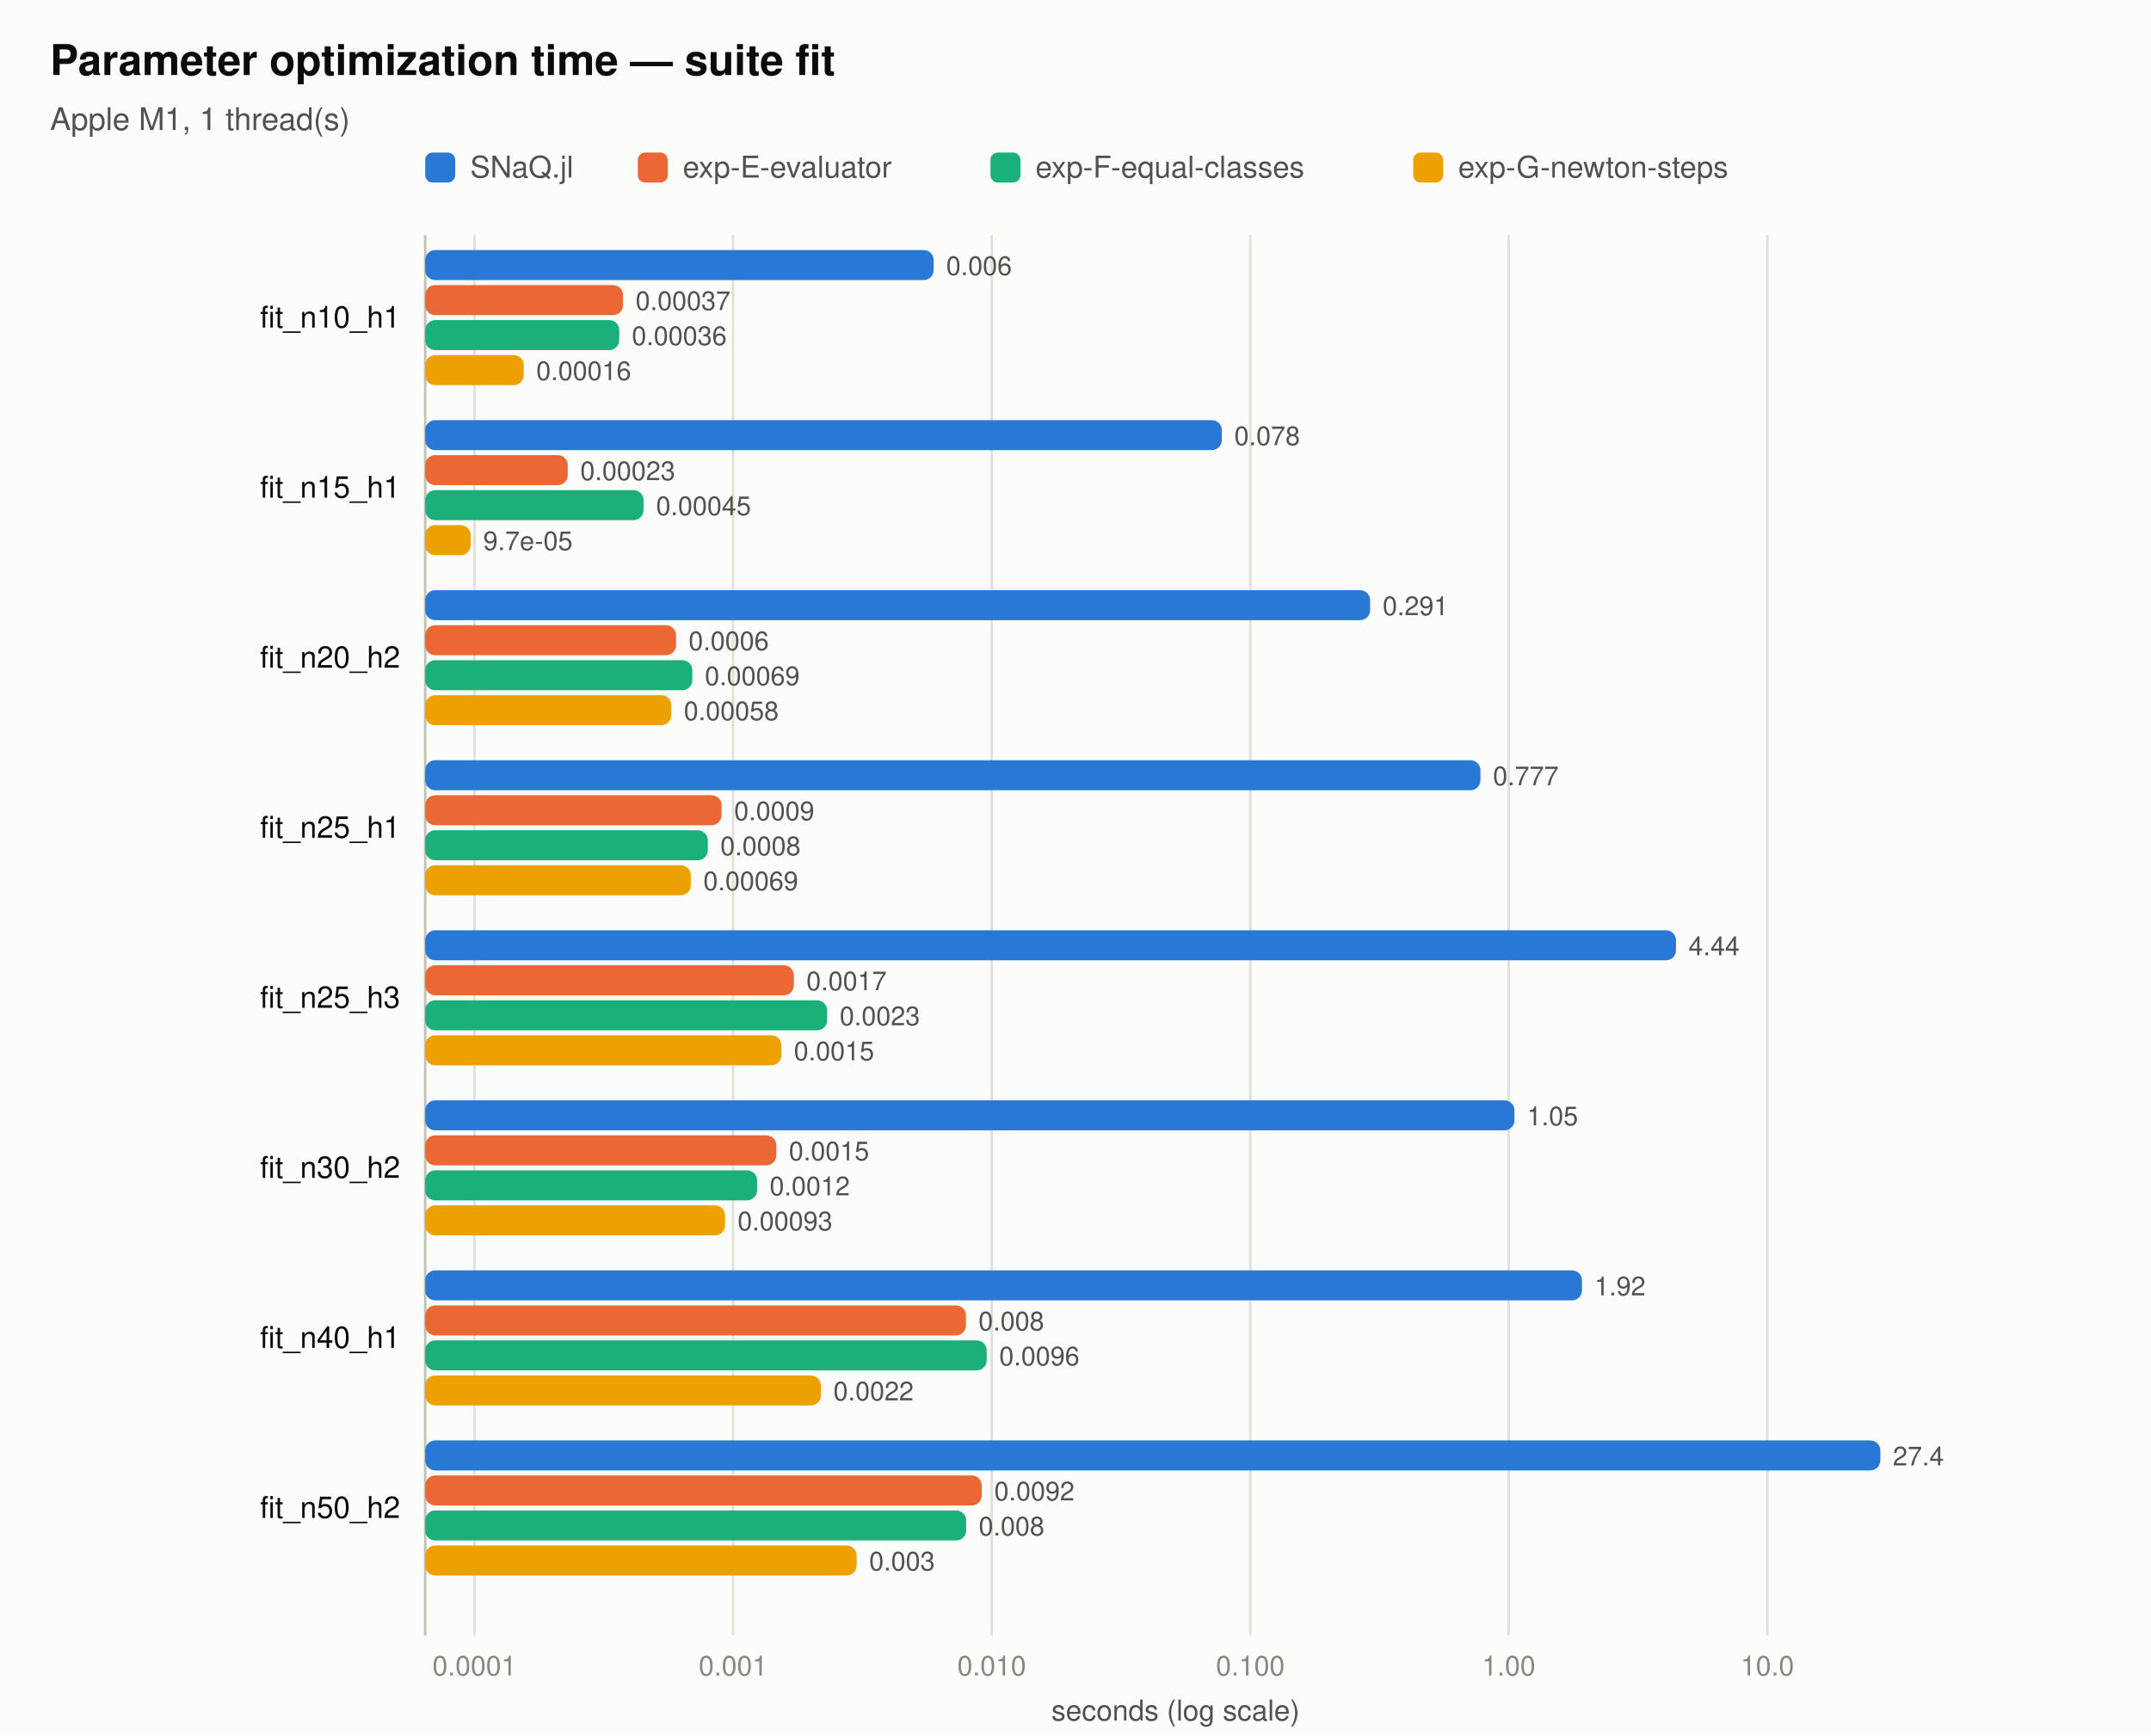
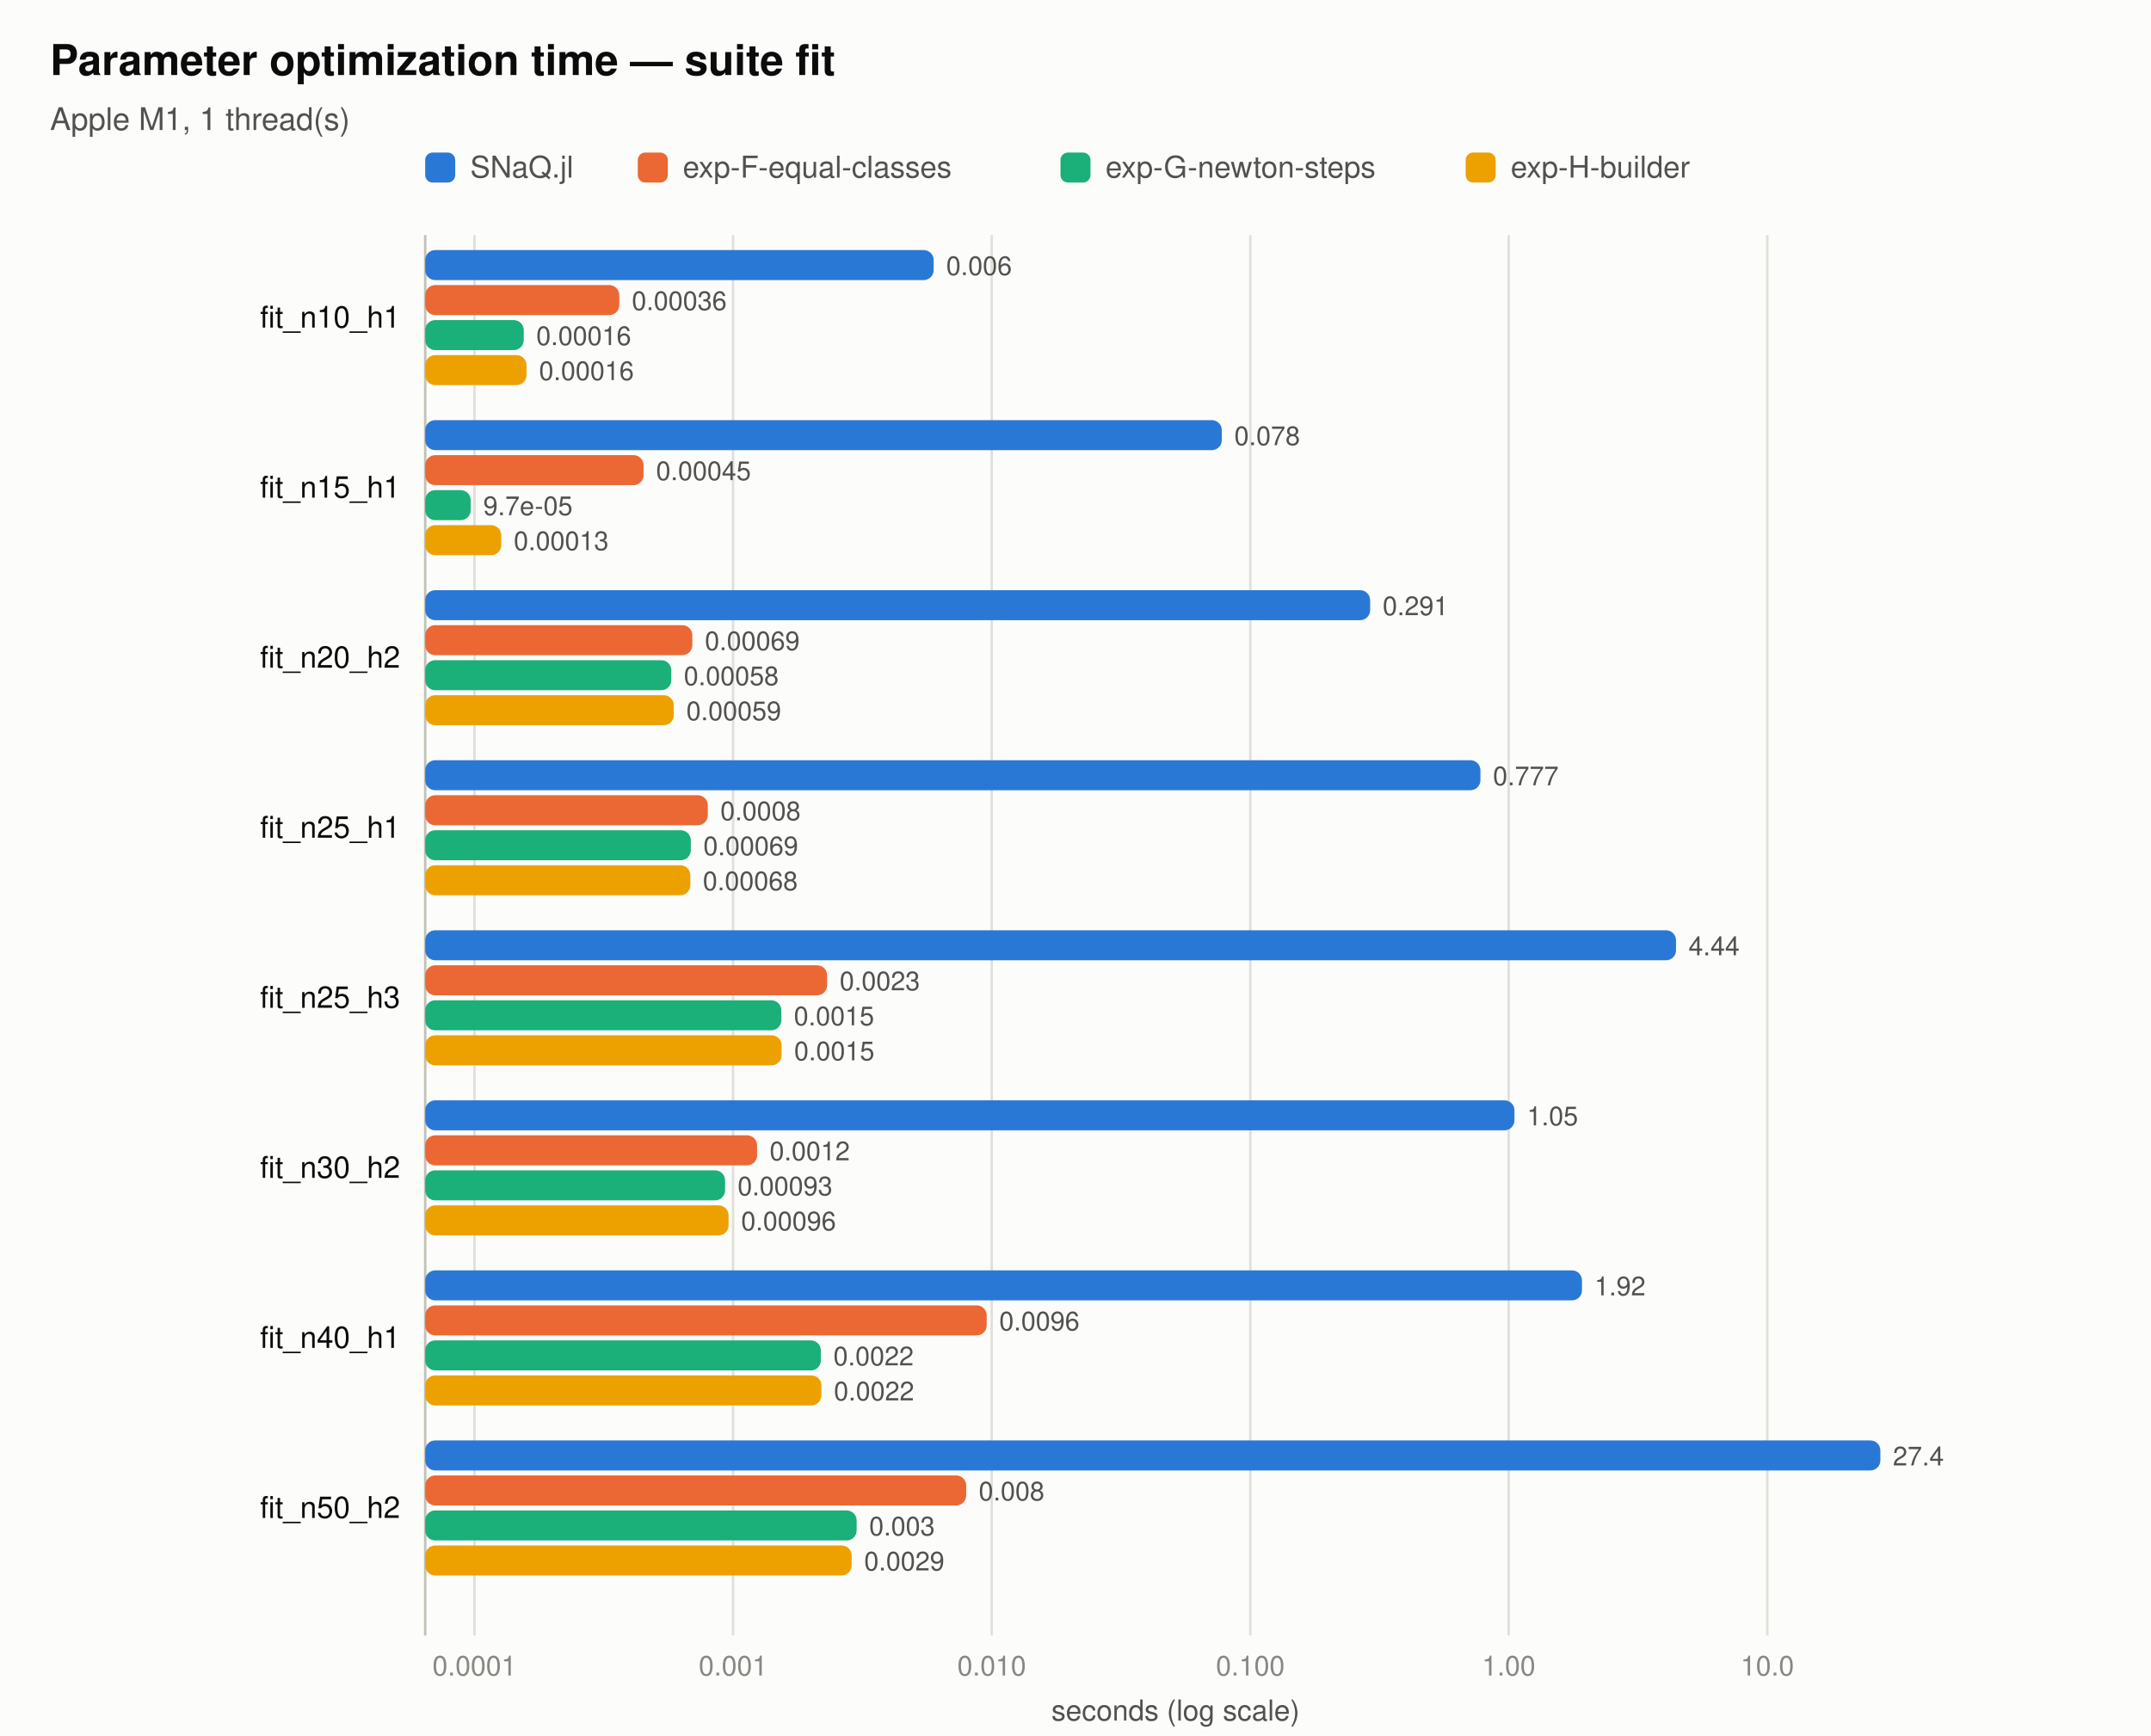
<svg xmlns="http://www.w3.org/2000/svg" width="860" height="694" viewBox="0 0 860 694" font-family="-apple-system, BlinkMacSystemFont, 'Segoe UI', Helvetica, Arial, sans-serif">
  <rect width="860" height="694" fill="#fcfcfb" />
  <text x="20" y="30" font-size="17" font-weight="600" fill="#0b0b0b">Parameter optimization time — suite fit</text>
  <text x="20" y="52" font-size="12.5" fill="#52514e">Apple M1, 1 thread(s)</text>
  <rect x="170" y="61" width="12" height="12" rx="3" fill="#2a78d6" />
  <text x="188" y="71" font-size="12" fill="#52514e">SNaQ.jl</text>
  <rect x="255" y="61" width="12" height="12" rx="3" fill="#eb6834" />
-   <text x="273" y="71" font-size="12" fill="#52514e">exp-E-evaluator</text>
-   <rect x="396" y="61" width="12" height="12" rx="3" fill="#1baf7a" />
-   <text x="414" y="71" font-size="12" fill="#52514e">exp-F-equal-classes</text>
-   <rect x="565" y="61" width="12" height="12" rx="3" fill="#eda100" />
-   <text x="583" y="71" font-size="12" fill="#52514e">exp-G-newton-steps</text>
+   <text x="273" y="71" font-size="12" fill="#52514e">exp-F-equal-classes</text>
+   <rect x="424" y="61" width="12" height="12" rx="3" fill="#1baf7a" />
+   <text x="442" y="71" font-size="12" fill="#52514e">exp-G-newton-steps</text>
+   <rect x="586" y="61" width="12" height="12" rx="3" fill="#eda100" />
+   <text x="604" y="71" font-size="12" fill="#52514e">exp-H-builder</text>
  <line x1="189.7" y1="94" x2="189.7" y2="654" stroke="#e1e0d9" stroke-width="1" />
  <text x="189.7" y="670" font-size="11" fill="#898781" text-anchor="middle">0.0001</text>
  <line x1="293.1" y1="94" x2="293.1" y2="654" stroke="#e1e0d9" stroke-width="1" />
  <text x="293.1" y="670" font-size="11" fill="#898781" text-anchor="middle">0.001</text>
  <line x1="396.5" y1="94" x2="396.5" y2="654" stroke="#e1e0d9" stroke-width="1" />
  <text x="396.5" y="670" font-size="11" fill="#898781" text-anchor="middle">0.010</text>
  <line x1="499.9" y1="94" x2="499.9" y2="654" stroke="#e1e0d9" stroke-width="1" />
  <text x="499.9" y="670" font-size="11" fill="#898781" text-anchor="middle">0.100</text>
  <line x1="603.2" y1="94" x2="603.2" y2="654" stroke="#e1e0d9" stroke-width="1" />
  <text x="603.2" y="670" font-size="11" fill="#898781" text-anchor="middle">1.00</text>
  <line x1="706.6" y1="94" x2="706.6" y2="654" stroke="#e1e0d9" stroke-width="1" />
  <text x="706.6" y="670" font-size="11" fill="#898781" text-anchor="middle">10.0</text>
  <text x="470.0" y="688" font-size="11.5" fill="#52514e" text-anchor="middle">seconds (log scale)</text>
  <line x1="170.0" y1="94" x2="170.0" y2="654" stroke="#c3c2b7" stroke-width="1" />
  <text x="160" y="131.0" font-size="12" fill="#0b0b0b" text-anchor="end">fit_n10_h1</text>
  <g>
    <rect x="170.0" y="100" width="203.3" height="12" rx="4.0" fill="#2a78d6" />
  </g>
  <text x="378.3" y="110" font-size="10.5" fill="#52514e" text-anchor="start">0.006</text>
  <g>
-     <rect x="170.0" y="114" width="79.1" height="12" rx="4.0" fill="#eb6834" />
+     <rect x="170.0" y="114" width="77.6" height="12" rx="4.0" fill="#eb6834" />
  </g>
-   <text x="254.1" y="124" font-size="10.5" fill="#52514e" text-anchor="start">0.00037</text>
+   <text x="252.6" y="124" font-size="10.5" fill="#52514e" text-anchor="start">0.00036</text>
  <g>
-     <rect x="170.0" y="128" width="77.6" height="12" rx="4.0" fill="#1baf7a" />
+     <rect x="170.0" y="128" width="39.4" height="12" rx="4.0" fill="#1baf7a" />
  </g>
-   <text x="252.6" y="138" font-size="10.5" fill="#52514e" text-anchor="start">0.00036</text>
+   <text x="214.4" y="138" font-size="10.5" fill="#52514e" text-anchor="start">0.00016</text>
  <g>
-     <rect x="170.0" y="142" width="39.4" height="12" rx="4.0" fill="#eda100" />
+     <rect x="170.0" y="142" width="40.5" height="12" rx="4.0" fill="#eda100" />
  </g>
-   <text x="214.4" y="152" font-size="10.5" fill="#52514e" text-anchor="start">0.00016</text>
+   <text x="215.5" y="152" font-size="10.5" fill="#52514e" text-anchor="start">0.00016</text>
  <text x="160" y="199.0" font-size="12" fill="#0b0b0b" text-anchor="end">fit_n15_h1</text>
  <g>
    <rect x="170.0" y="168" width="318.5" height="12" rx="4.0" fill="#2a78d6" />
  </g>
  <text x="493.5" y="178" font-size="10.5" fill="#52514e" text-anchor="start">0.078</text>
  <g>
-     <rect x="170.0" y="182" width="57.0" height="12" rx="4.0" fill="#eb6834" />
+     <rect x="170.0" y="182" width="87.3" height="12" rx="4.0" fill="#eb6834" />
  </g>
-   <text x="232.0" y="192" font-size="10.5" fill="#52514e" text-anchor="start">0.00023</text>
+   <text x="262.3" y="192" font-size="10.5" fill="#52514e" text-anchor="start">0.00045</text>
  <g>
-     <rect x="170.0" y="196" width="87.3" height="12" rx="4.0" fill="#1baf7a" />
+     <rect x="170.0" y="196" width="18.2" height="12" rx="4.0" fill="#1baf7a" />
  </g>
-   <text x="262.3" y="206" font-size="10.5" fill="#52514e" text-anchor="start">0.00045</text>
+   <text x="193.2" y="206" font-size="10.5" fill="#52514e" text-anchor="start">9.7e-05</text>
  <g>
-     <rect x="170.0" y="210" width="18.2" height="12" rx="4.0" fill="#eda100" />
+     <rect x="170.0" y="210" width="30.4" height="12" rx="4.0" fill="#eda100" />
  </g>
-   <text x="193.2" y="220" font-size="10.5" fill="#52514e" text-anchor="start">9.7e-05</text>
+   <text x="205.4" y="220" font-size="10.5" fill="#52514e" text-anchor="start">0.00013</text>
  <text x="160" y="267.0" font-size="12" fill="#0b0b0b" text-anchor="end">fit_n20_h2</text>
  <g>
    <rect x="170.0" y="236" width="377.8" height="12" rx="4.0" fill="#2a78d6" />
  </g>
  <text x="552.8" y="246" font-size="10.5" fill="#52514e" text-anchor="start">0.291</text>
  <g>
-     <rect x="170.0" y="250" width="100.3" height="12" rx="4.0" fill="#eb6834" />
+     <rect x="170.0" y="250" width="106.8" height="12" rx="4.0" fill="#eb6834" />
  </g>
-   <text x="275.3" y="260" font-size="10.5" fill="#52514e" text-anchor="start">0.0006</text>
+   <text x="281.8" y="260" font-size="10.5" fill="#52514e" text-anchor="start">0.00069</text>
  <g>
-     <rect x="170.0" y="264" width="106.8" height="12" rx="4.0" fill="#1baf7a" />
+     <rect x="170.0" y="264" width="98.4" height="12" rx="4.0" fill="#1baf7a" />
  </g>
-   <text x="281.8" y="274" font-size="10.5" fill="#52514e" text-anchor="start">0.00069</text>
+   <text x="273.4" y="274" font-size="10.5" fill="#52514e" text-anchor="start">0.00058</text>
  <g>
-     <rect x="170.0" y="278" width="98.4" height="12" rx="4.0" fill="#eda100" />
+     <rect x="170.0" y="278" width="99.4" height="12" rx="4.0" fill="#eda100" />
  </g>
-   <text x="273.4" y="288" font-size="10.5" fill="#52514e" text-anchor="start">0.00058</text>
+   <text x="274.4" y="288" font-size="10.5" fill="#52514e" text-anchor="start">0.00059</text>
  <text x="160" y="335.0" font-size="12" fill="#0b0b0b" text-anchor="end">fit_n25_h1</text>
  <g>
    <rect x="170.0" y="304" width="421.9" height="12" rx="4.0" fill="#2a78d6" />
  </g>
  <text x="596.9" y="314" font-size="10.5" fill="#52514e" text-anchor="start">0.777</text>
  <g>
-     <rect x="170.0" y="318" width="118.5" height="12" rx="4.0" fill="#eb6834" />
+     <rect x="170.0" y="318" width="113.0" height="12" rx="4.0" fill="#eb6834" />
  </g>
-   <text x="293.5" y="328" font-size="10.5" fill="#52514e" text-anchor="start">0.0009</text>
+   <text x="288.0" y="328" font-size="10.5" fill="#52514e" text-anchor="start">0.0008</text>
  <g>
-     <rect x="170.0" y="332" width="113.0" height="12" rx="4.0" fill="#1baf7a" />
+     <rect x="170.0" y="332" width="106.2" height="12" rx="4.0" fill="#1baf7a" />
  </g>
-   <text x="288.0" y="342" font-size="10.5" fill="#52514e" text-anchor="start">0.0008</text>
+   <text x="281.2" y="342" font-size="10.5" fill="#52514e" text-anchor="start">0.00069</text>
  <g>
-     <rect x="170.0" y="346" width="106.2" height="12" rx="4.0" fill="#eda100" />
+     <rect x="170.0" y="346" width="106.0" height="12" rx="4.0" fill="#eda100" />
  </g>
-   <text x="281.2" y="356" font-size="10.5" fill="#52514e" text-anchor="start">0.00069</text>
+   <text x="281.0" y="356" font-size="10.5" fill="#52514e" text-anchor="start">0.00068</text>
  <text x="160" y="403.0" font-size="12" fill="#0b0b0b" text-anchor="end">fit_n25_h3</text>
  <g>
    <rect x="170.0" y="372" width="500.1" height="12" rx="4.0" fill="#2a78d6" />
  </g>
  <text x="675.1" y="382" font-size="10.5" fill="#52514e" text-anchor="start">4.44</text>
  <g>
-     <rect x="170.0" y="386" width="147.4" height="12" rx="4.0" fill="#eb6834" />
+     <rect x="170.0" y="386" width="160.7" height="12" rx="4.0" fill="#eb6834" />
  </g>
-   <text x="322.4" y="396" font-size="10.5" fill="#52514e" text-anchor="start">0.0017</text>
+   <text x="335.7" y="396" font-size="10.5" fill="#52514e" text-anchor="start">0.0023</text>
  <g>
-     <rect x="170.0" y="400" width="160.7" height="12" rx="4.0" fill="#1baf7a" />
+     <rect x="170.0" y="400" width="142.4" height="12" rx="4.0" fill="#1baf7a" />
  </g>
-   <text x="335.7" y="410" font-size="10.5" fill="#52514e" text-anchor="start">0.0023</text>
+   <text x="317.4" y="410" font-size="10.5" fill="#52514e" text-anchor="start">0.0015</text>
  <g>
-     <rect x="170.0" y="414" width="142.4" height="12" rx="4.0" fill="#eda100" />
+     <rect x="170.0" y="414" width="142.5" height="12" rx="4.0" fill="#eda100" />
  </g>
-   <text x="317.4" y="424" font-size="10.5" fill="#52514e" text-anchor="start">0.0015</text>
+   <text x="317.5" y="424" font-size="10.5" fill="#52514e" text-anchor="start">0.0015</text>
  <text x="160" y="471.0" font-size="12" fill="#0b0b0b" text-anchor="end">fit_n30_h2</text>
  <g>
    <rect x="170.0" y="440" width="435.5" height="12" rx="4.0" fill="#2a78d6" />
  </g>
  <text x="610.5" y="450" font-size="10.5" fill="#52514e" text-anchor="start">1.05</text>
  <g>
-     <rect x="170.0" y="454" width="140.4" height="12" rx="4.0" fill="#eb6834" />
+     <rect x="170.0" y="454" width="132.7" height="12" rx="4.0" fill="#eb6834" />
  </g>
-   <text x="315.4" y="464" font-size="10.5" fill="#52514e" text-anchor="start">0.0015</text>
+   <text x="307.7" y="464" font-size="10.5" fill="#52514e" text-anchor="start">0.0012</text>
  <g>
-     <rect x="170.0" y="468" width="132.7" height="12" rx="4.0" fill="#1baf7a" />
+     <rect x="170.0" y="468" width="119.9" height="12" rx="4.0" fill="#1baf7a" />
  </g>
-   <text x="307.7" y="478" font-size="10.5" fill="#52514e" text-anchor="start">0.0012</text>
+   <text x="294.9" y="478" font-size="10.5" fill="#52514e" text-anchor="start">0.00093</text>
  <g>
-     <rect x="170.0" y="482" width="119.9" height="12" rx="4.0" fill="#eda100" />
+     <rect x="170.0" y="482" width="121.3" height="12" rx="4.0" fill="#eda100" />
  </g>
-   <text x="294.9" y="492" font-size="10.5" fill="#52514e" text-anchor="start">0.00093</text>
+   <text x="296.3" y="492" font-size="10.5" fill="#52514e" text-anchor="start">0.00096</text>
  <text x="160" y="539.0" font-size="12" fill="#0b0b0b" text-anchor="end">fit_n40_h1</text>
  <g>
    <rect x="170.0" y="508" width="462.5" height="12" rx="4.0" fill="#2a78d6" />
  </g>
  <text x="637.5" y="518" font-size="10.5" fill="#52514e" text-anchor="start">1.92</text>
  <g>
-     <rect x="170.0" y="522" width="216.2" height="12" rx="4.0" fill="#eb6834" />
+     <rect x="170.0" y="522" width="224.5" height="12" rx="4.0" fill="#eb6834" />
  </g>
-   <text x="391.2" y="532" font-size="10.5" fill="#52514e" text-anchor="start">0.008</text>
+   <text x="399.5" y="532" font-size="10.5" fill="#52514e" text-anchor="start">0.0096</text>
  <g>
-     <rect x="170.0" y="536" width="224.5" height="12" rx="4.0" fill="#1baf7a" />
+     <rect x="170.0" y="536" width="158.2" height="12" rx="4.0" fill="#1baf7a" />
  </g>
-   <text x="399.5" y="546" font-size="10.5" fill="#52514e" text-anchor="start">0.0096</text>
+   <text x="333.2" y="546" font-size="10.5" fill="#52514e" text-anchor="start">0.0022</text>
  <g>
-     <rect x="170.0" y="550" width="158.2" height="12" rx="4.0" fill="#eda100" />
+     <rect x="170.0" y="550" width="158.4" height="12" rx="4.0" fill="#eda100" />
  </g>
-   <text x="333.2" y="560" font-size="10.5" fill="#52514e" text-anchor="start">0.0022</text>
+   <text x="333.4" y="560" font-size="10.5" fill="#52514e" text-anchor="start">0.0022</text>
  <text x="160" y="607.0" font-size="12" fill="#0b0b0b" text-anchor="end">fit_n50_h2</text>
  <g>
    <rect x="170.0" y="576" width="581.8" height="12" rx="4.0" fill="#2a78d6" />
  </g>
  <text x="756.8" y="586" font-size="10.5" fill="#52514e" text-anchor="start">27.4</text>
  <g>
-     <rect x="170.0" y="590" width="222.5" height="12" rx="4.0" fill="#eb6834" />
+     <rect x="170.0" y="590" width="216.3" height="12" rx="4.0" fill="#eb6834" />
  </g>
-   <text x="397.5" y="600" font-size="10.5" fill="#52514e" text-anchor="start">0.0092</text>
+   <text x="391.3" y="600" font-size="10.5" fill="#52514e" text-anchor="start">0.008</text>
  <g>
-     <rect x="170.0" y="604" width="216.3" height="12" rx="4.0" fill="#1baf7a" />
+     <rect x="170.0" y="604" width="172.5" height="12" rx="4.0" fill="#1baf7a" />
  </g>
-   <text x="391.3" y="614" font-size="10.5" fill="#52514e" text-anchor="start">0.008</text>
+   <text x="347.5" y="614" font-size="10.5" fill="#52514e" text-anchor="start">0.003</text>
  <g>
-     <rect x="170.0" y="618" width="172.5" height="12" rx="4.0" fill="#eda100" />
+     <rect x="170.0" y="618" width="170.5" height="12" rx="4.0" fill="#eda100" />
  </g>
-   <text x="347.5" y="628" font-size="10.5" fill="#52514e" text-anchor="start">0.003</text>
+   <text x="345.5" y="628" font-size="10.5" fill="#52514e" text-anchor="start">0.0029</text>
</svg>
